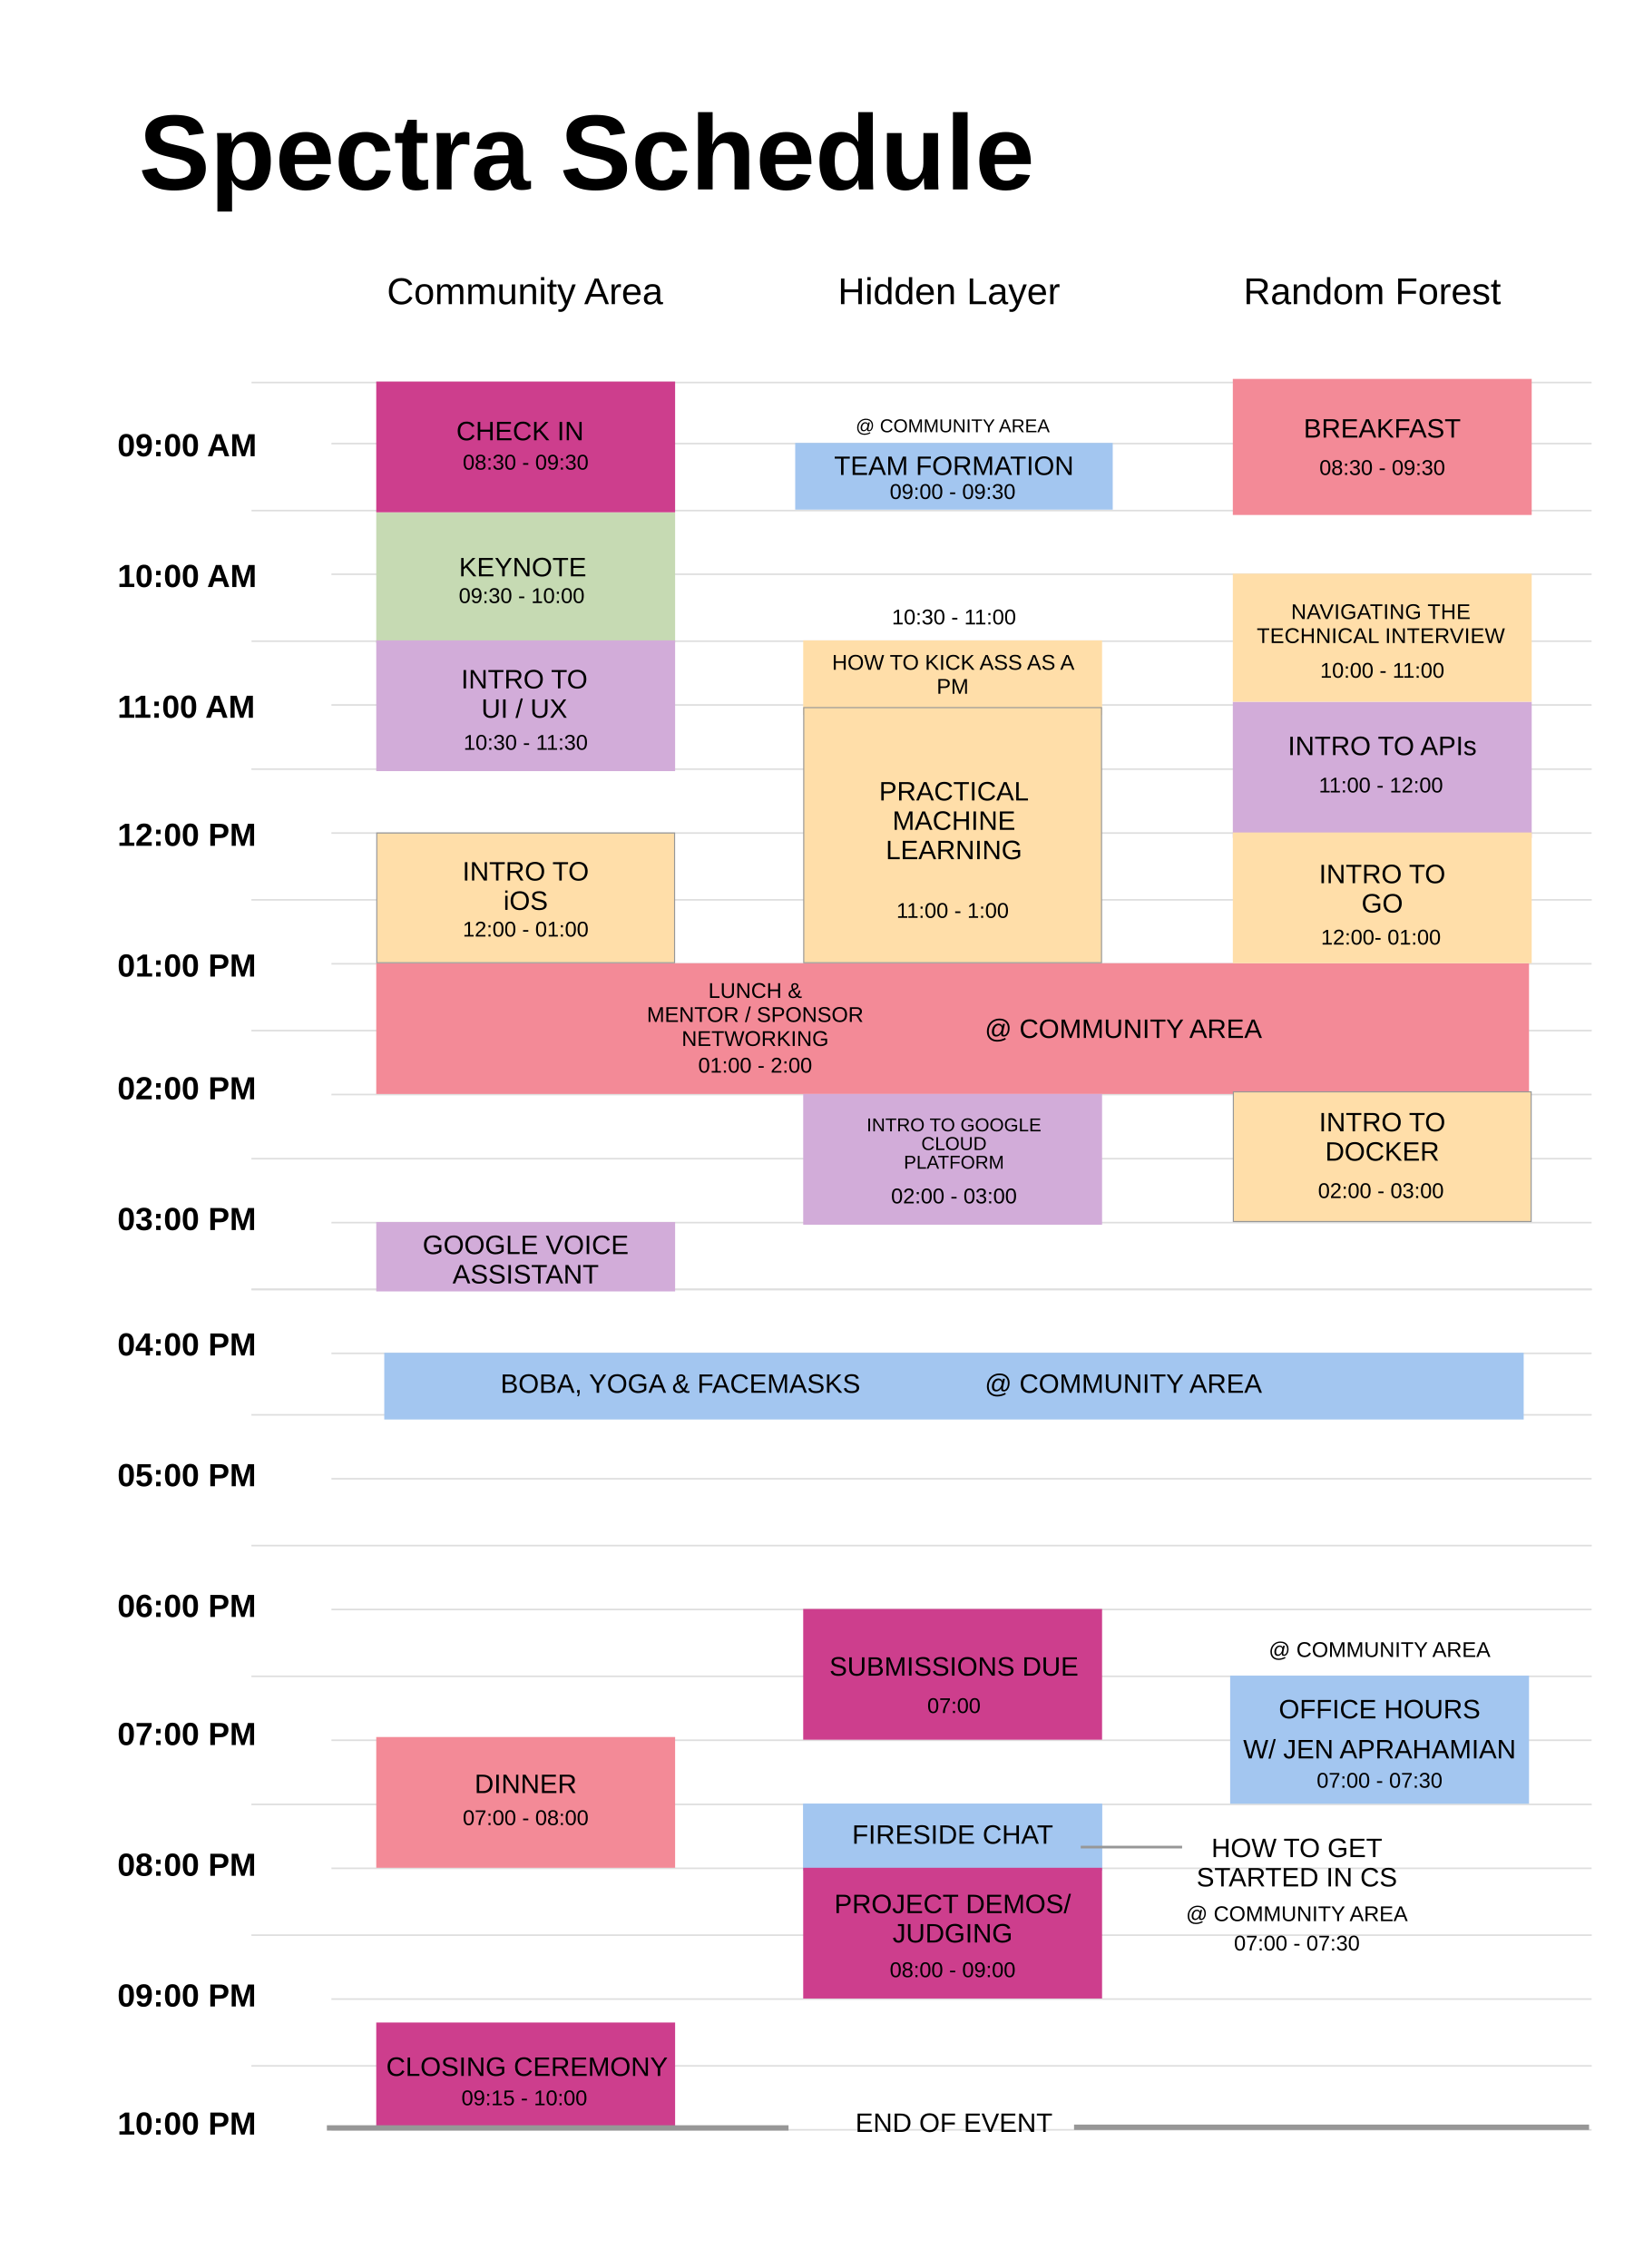
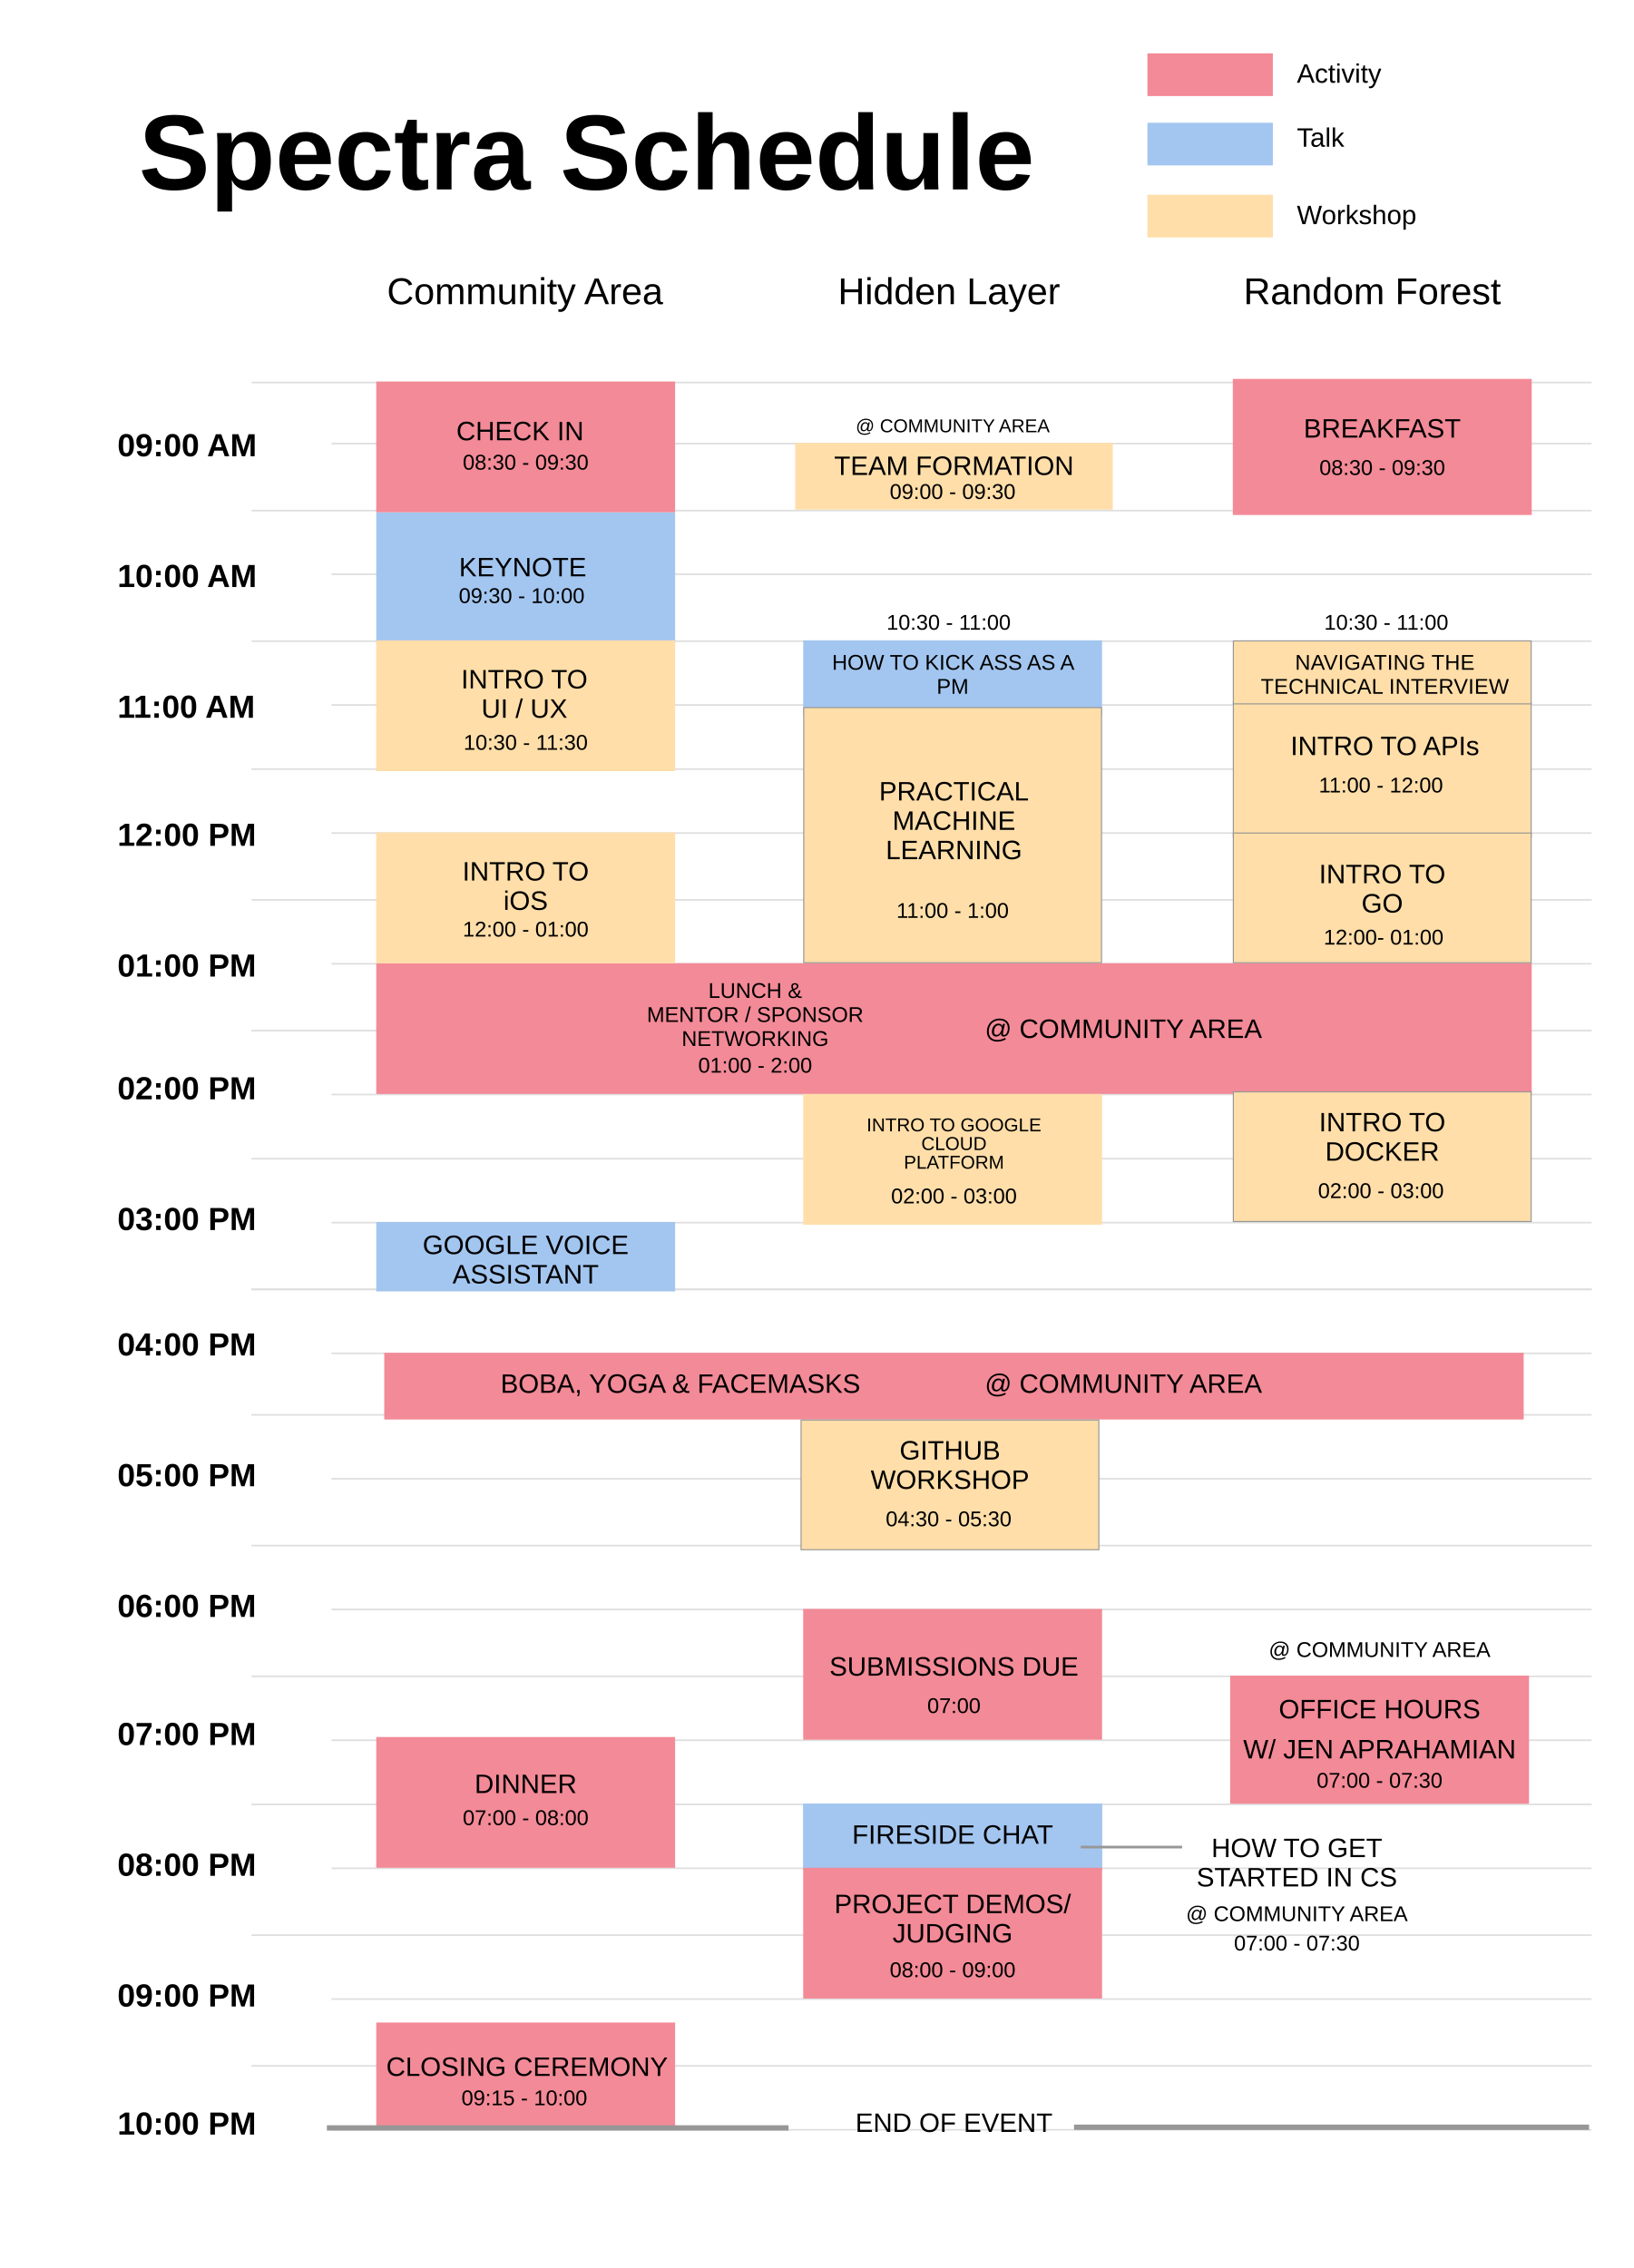
<svg xmlns="http://www.w3.org/2000/svg" width="612px" height="850px" viewBox="0 0 612 850" version="1.1" style="background: #FFFFFF;">
  <defs />
  <g id="Page-1" stroke="none" stroke-width="1" fill="none" fill-rule="evenodd">
    <text id="11:00-AM" font-family="Arial-BoldMT, Arial" font-size="12" font-weight="bold" fill="#000000">
      <tspan x="44" y="269">11:00 AM</tspan>
    </text>
    <text id="10:00-AM" font-family="Arial-BoldMT, Arial" font-size="12" font-weight="bold" fill="#000000">
      <tspan x="44" y="220">10:00 AM</tspan>
    </text>
    <text id="12:00-PM" font-family="Arial-BoldMT, Arial" font-size="12" font-weight="bold" fill="#000000">
      <tspan x="44" y="317">12:00 PM</tspan>
    </text>
    <text id="01:00-PM" font-family="Arial-BoldMT, Arial" font-size="12" font-weight="bold" fill="#000000">
      <tspan x="44" y="366">01:00 PM</tspan>
    </text>
    <text id="09:00-AM" font-family="Arial-BoldMT, Arial" font-size="12" font-weight="bold" fill="#000000">
      <tspan x="44" y="171">09:00 AM</tspan>
    </text>
    <g id="Group-2" transform="translate(94, 143)" fill-rule="nonzero" stroke="#DEDEDE" stroke-linecap="square" stroke-width="0.6">
      <g id="Group-3">
        <path d="M0.556,48.356 L502.155,48.356" id="Line" />
        <path d="M0.556,0.356 L502.155,0.356" id="Line" />
        <path d="M30.5,23.25 L502.155,23.25" id="Line" />
        <path d="M30.5,72.208 L502.155,72.208" id="Line" />
        <path d="M30.5,121.208 L502.155,121.208" id="Line" />
        <path d="M30.5,169.208 L502.155,169.208" id="Line" />
        <path d="M30.5,218.208 L502.155,218.208" id="Line" />
        <path d="M30.5,267.208 L502.155,267.208" id="Line" />
        <path d="M30.5,315.208 L502.155,315.208" id="Line" />
        <path d="M30.5,364.208 L502.155,364.208" id="Line" />
        <path d="M30.5,411.208 L502.155,411.208" id="Line" />
        <path d="M30.5,460.208 L502.155,460.208" id="Line" />
        <path d="M30.5,509.208 L502.155,509.208" id="Line" />
        <path d="M30.5,557.208 L502.155,557.208" id="Line" />
        <path d="M30.5,606.208 L502.155,606.208" id="Line" />
        <path d="M30.5,655.208 L502.155,655.208" id="Line" />
        <path d="M0.556,97.297 L502.155,97.297" id="Line" />
        <path d="M0.509,145.25 L502.202,145.25" id="Line" />
        <path d="M0.509,194.25 L502.202,194.25" id="Line" />
        <path d="M0.509,243.25 L502.202,243.25" id="Line" />
        <path d="M0.509,291.25 L502.202,291.25" id="Line" />
        <path d="M0.509,340.25 L502.202,340.25" id="Line" />
        <path d="M0.509,340.25 L502.202,340.25" id="Line" />
        <path d="M0.509,387.25 L502.202,387.25" id="Line" />
        <path d="M0.509,436.25 L502.202,436.25" id="Line" />
        <path d="M0.509,485.25 L502.202,485.25" id="Line" />
        <path d="M0.509,533.25 L502.202,533.25" id="Line" />
        <path d="M0.509,631.25 L502.202,631.25" id="Line" />
        <path d="M0.509,582.25 L502.202,582.25" id="Line" />
      </g>
    </g>
    <g id="Desktop">
-       <rect id="Rectangle" fill="#C6DAB3" fill-rule="nonzero" x="141" y="192" width="112" height="49" />
-       <rect id="Rectangle" fill="#D2ACD9" fill-rule="nonzero" x="141" y="240" width="112" height="49" />
-       <rect id="Rectangle" fill="#F38A97" fill-rule="nonzero" x="141" y="361" width="432" height="49" />
+       <rect id="Rectangle" fill="#A3C6F0" fill-rule="nonzero" x="141" y="192" width="112" height="49" />
+       <rect id="Rectangle" fill="#F38A97" fill-rule="nonzero" x="141" y="361" width="433" height="49" />
      <rect id="Rectangle" fill="#F38A97" fill-rule="nonzero" x="141" y="651" width="112" height="49" />
-       <rect id="Rectangle" fill="#CD3E8D" fill-rule="nonzero" x="141" y="758" width="112" height="40" />
+       <rect id="Rectangle" fill="#F38A97" fill-rule="nonzero" x="141" y="758" width="112" height="40" />
      <rect id="Rectangle" fill="#F38A97" fill-rule="nonzero" x="462" y="142" width="112" height="51" />
-       <rect id="Rectangle" fill="#D2ACD9" fill-rule="nonzero" x="462" y="263" width="112" height="51" />
-       <rect id="Rectangle" fill="#A3C6F0" fill-rule="nonzero" x="298" y="166" width="119" height="25" />
-       <rect id="Rectangle" fill="#FFDEA9" fill-rule="nonzero" x="301" y="240" width="112" height="28" />
-       <rect id="Rectangle" fill="#D2ACD9" fill-rule="nonzero" x="141" y="458" width="112" height="26" />
+       <path d="M141,240 L253,240 L253,289 L141,289 L141,240 Z M298,166 L417,166 L417,191 L298,191 L298,166 Z" id="Rectangle" fill="#FFDEA9" fill-rule="nonzero" />
+       <rect id="Rectangle" stroke="#979797" stroke-width="0.4" fill="#FFDEA9" fill-rule="nonzero" x="462.2" y="263.2" width="111.6" height="50.6" />
+       <rect id="Rectangle" fill="#A3C6F0" fill-rule="nonzero" x="301" y="240" width="112" height="28" />
+       <rect id="Rectangle" fill="#A3C6F0" fill-rule="nonzero" x="141" y="458" width="112" height="26" />
      <rect id="Rectangle" fill="#A3C6F0" fill-rule="nonzero" x="301" y="676" width="112" height="25" />
      <rect id="Rectangle" fill="#A3C6F0" fill-rule="nonzero" x="301" y="676" width="112" height="25" />
-       <rect id="Rectangle" fill="#A3C6F0" fill-rule="nonzero" x="461" y="628" width="112" height="48" />
+       <rect id="Rectangle" fill="#F38A97" fill-rule="nonzero" x="461" y="628" width="112" height="48" />
      <rect id="Rectangle" stroke="#979797" stroke-width="0.4" fill="#FFDEA9" fill-rule="nonzero" x="301.2" y="265.2" width="111.6" height="95.6" />
-       <rect id="Rectangle" fill="#FFDEA9" fill-rule="nonzero" x="462" y="215" width="112" height="48" />
+       <rect id="Rectangle" stroke="#979797" stroke-width="0.4" fill="#FFDEA9" fill-rule="nonzero" x="462.2" y="240.2" width="111.6" height="23.6" />
      <rect id="Rectangle" stroke="#979797" stroke-width="0.4" fill="#FFDEA9" fill-rule="nonzero" x="462.2" y="409.2" width="111.6" height="48.6" />
-       <rect id="Rectangle" fill="#FFDEA9" fill-rule="nonzero" x="462" y="312" width="112" height="49" />
-       <rect id="Rectangle" fill="#CD3E8D" fill-rule="nonzero" x="301" y="700" width="112" height="49" />
-       <rect id="Rectangle" fill="#A3C6F0" fill-rule="nonzero" x="144" y="507" width="427" height="25" />
-       <rect id="Rectangle" fill="#CD3E8D" fill-rule="nonzero" x="301" y="603" width="112" height="49" />
+       <rect id="Rectangle" stroke="#979797" stroke-width="0.4" fill="#FFDEA9" fill-rule="nonzero" x="462.2" y="312.2" width="111.6" height="48.6" />
+       <rect id="Rectangle" fill="#F38A97" fill-rule="nonzero" x="301" y="700" width="112" height="49" />
+       <rect id="Rectangle" fill="#F38A97" fill-rule="nonzero" x="144" y="507" width="427" height="25" />
+       <rect id="Rectangle" fill="#F38A97" fill-rule="nonzero" x="301" y="603" width="112" height="49" />
      <text id="KEYNOTE" font-family="ArialMT, Arial" font-size="10" font-weight="normal" fill="#000000">
        <tspan x="172" y="216">KEYNOTE</tspan>
      </text>
      <text id="PRACTICAL-MACHINE-LE" font-family="ArialMT, Arial" font-size="10" font-weight="normal" fill="#000000">
        <tspan x="329.438" y="300">PRACTICAL</tspan>
        <tspan x="334.443" y="311">MACHINE </tspan>
        <tspan x="331.938" y="322">LEARNING </tspan>
      </text>
      <text id="10:30---11:30" font-family="ArialMT, Arial" font-size="8" font-weight="normal" fill="#000000">
        <tspan x="173.723" y="281">10:30 - 11:30</tspan>
      </text>
      <text id="Spectra-Schedule" font-family="Arial-BoldMT, Arial" font-size="40" font-weight="bold" fill="#000000">
        <tspan x="52" y="71">Spectra Schedule</tspan>
      </text>
      <text id="Community-Area" font-family="ArialMT, Arial" font-size="14" font-weight="normal" fill="#000000">
        <tspan x="145" y="114">Community Area</tspan>
      </text>
      <text id="Hidden-Layer" font-family="ArialMT, Arial" font-size="14" font-weight="normal" fill="#000000">
        <tspan x="314" y="114">Hidden Layer</tspan>
      </text>
      <text id="Random-Forest" font-family="ArialMT, Arial" font-size="14" font-weight="normal" fill="#000000">
        <tspan x="466" y="114">Random Forest</tspan>
      </text>
-       <rect id="Rectangle" fill="#CD3E8D" fill-rule="nonzero" x="141" y="143" width="112" height="49" />
+       <text id="Activity" font-family="ArialMT, Arial" font-size="10" font-weight="normal" fill="#000000">
+         <tspan x="486" y="31">Activity</tspan>
+       </text>
+       <text id="Talk" font-family="ArialMT, Arial" font-size="10" font-weight="normal" fill="#000000">
+         <tspan x="486" y="55">Talk</tspan>
+       </text>
+       <text id="Workshop" font-family="ArialMT, Arial" font-size="10" font-weight="normal" fill="#000000">
+         <tspan x="486" y="84">Workshop</tspan>
+       </text>
+       <rect id="Rectangle" fill="#F38A97" fill-rule="nonzero" x="141" y="143" width="112" height="49" />
      <text id="CHECK-IN" font-family="ArialMT, Arial" font-size="10" font-weight="normal" fill="#000000">
        <tspan x="171" y="165">CHECK IN</tspan>
      </text>
      <text id="LUNCH-&amp;-MENTOR-/-SPO" font-family="ArialMT, Arial" font-size="8" font-weight="normal" fill="#000000">
        <tspan x="265.441" y="374">LUNCH &amp; </tspan>
        <tspan x="242.402" y="383">MENTOR / SPONSOR </tspan>
        <tspan x="255.445" y="392">NETWORKING</tspan>
      </text>
      <text id="08:30---09:30" font-family="ArialMT, Arial" font-size="8" font-weight="normal" fill="#000000">
        <tspan x="173.426" y="176">08:30 - 09:30</tspan>
      </text>
      <text id="09:30---10:00" font-family="ArialMT, Arial" font-size="8" font-weight="normal" fill="#000000">
        <tspan x="171.926" y="226">09:30 - 10:00</tspan>
      </text>
      <text id="TEAM-FORMATION" font-family="ArialMT, Arial" font-size="10" font-weight="normal" fill="#000000">
        <tspan x="312.595" y="178">TEAM FORMATION </tspan>
      </text>
      <text id="HOW-TO-KICK-ASS-AS-A" font-family="ArialMT, Arial" font-size="8" font-weight="normal" fill="#000000">
        <tspan x="311.797" y="251">HOW TO KICK ASS AS A </tspan>
        <tspan x="351" y="260">PM</tspan>
      </text>
      <text id="INTRO-TO-UI-/-UX" font-family="ArialMT, Arial" font-size="10" font-weight="normal" fill="#000000">
        <tspan x="172.794" y="258">INTRO TO </tspan>
        <tspan x="180.387" y="269">UI / UX</tspan>
      </text>
      <text id="09:00---09:30" font-family="ArialMT, Arial" font-size="8" font-weight="normal" fill="#000000">
        <tspan x="333.426" y="187">09:00 - 09:30</tspan>
      </text>
      <text id="BREAKFAST" font-family="ArialMT, Arial" font-size="10" font-weight="normal" fill="#000000">
        <tspan x="488.547" y="164">BREAKFAST</tspan>
      </text>
      <text id="08:30---09:30" font-family="ArialMT, Arial" font-size="8" font-weight="normal" fill="#000000">
        <tspan x="494.426" y="178">08:30 - 09:30</tspan>
      </text>
      <text id="DINNER" font-family="ArialMT, Arial" font-size="10" font-weight="normal" fill="#000000">
        <tspan x="177.833" y="672">DINNER</tspan>
      </text>
      <text id="07:00---08:00" font-family="ArialMT, Arial" font-size="8" font-weight="normal" fill="#000000">
        <tspan x="173.426" y="684">07:00 - 08:00</tspan>
      </text>
      <text id="07:00---07:30" font-family="ArialMT, Arial" font-size="8" font-weight="normal" fill="#000000">
        <tspan x="462.426" y="731">07:00 - 07:30</tspan>
      </text>
      <text id="INTRO-TO-APIs" font-family="ArialMT, Arial" font-size="10" font-weight="normal" fill="#000000">
-         <tspan x="482.622" y="283">INTRO TO APIs</tspan>
+         <tspan x="483.622" y="283">INTRO TO APIs</tspan>
      </text>
      <text id="11:00---12:00" font-family="ArialMT, Arial" font-size="8" font-weight="normal" fill="#000000">
        <tspan x="494.223" y="297">11:00 - 12:00 </tspan>
      </text>
      <text id="INTRO-TO-GO" font-family="ArialMT, Arial" font-size="10" font-weight="normal" fill="#000000">
        <tspan x="494.294" y="331">INTRO TO </tspan>
        <tspan x="510.222" y="342">GO</tspan>
      </text>
      <text id="INTRO-TO-DOCKER" font-family="ArialMT, Arial" font-size="10" font-weight="normal" fill="#000000">
        <tspan x="494.294" y="424">INTRO TO </tspan>
        <tspan x="496.608" y="435">DOCKER </tspan>
      </text>
      <text id="12:00--01:00" font-family="ArialMT, Arial" font-size="8" font-weight="normal" fill="#000000">
-         <tspan x="495.037" y="354">12:00- 01:00</tspan>
+         <tspan x="496.037" y="354">12:00- 01:00</tspan>
      </text>
      <text id="02:00---03:00" font-family="ArialMT, Arial" font-size="8" font-weight="normal" fill="#000000">
        <tspan x="493.926" y="449">02:00 - 03:00</tspan>
+       </text>
+       <rect id="Rectangle" stroke="#979797" stroke-width="0.4" fill="#FFDEA9" fill-rule="nonzero" x="300.2" y="532.2" width="111.6" height="48.6" />
+       <text id="GITHUB-WORKSHOP" font-family="ArialMT, Arial" font-size="10" font-weight="normal" fill="#000000">
+         <tspan x="337.111" y="547">GITHUB</tspan>
+         <tspan x="326.276" y="558">WORKSHOP</tspan>
+       </text>
+       <text id="04:30---05:30" font-family="ArialMT, Arial" font-size="8" font-weight="normal" fill="#000000">
+         <tspan x="331.926" y="572">04:30 - 05:30</tspan>
      </text>
      <text id="GOOGLE-VOICE-ASSISTA" font-family="ArialMT, Arial" font-size="10" font-weight="normal" fill="#000000">
        <tspan x="158.379" y="470">GOOGLE VOICE </tspan>
        <tspan x="169.588" y="481">ASSISTANT</tspan>
      </text>
      <text id="BOBA,-YOGA-&amp;-FACEMAS" font-family="ArialMT, Arial" font-size="10" font-weight="normal" fill="#000000">
        <tspan x="187.568" y="522">BOBA, YOGA &amp; FACEMASKS</tspan>
      </text>
      <text id="@-COMMUNITY-AREA" font-family="ArialMT, Arial" font-size="10" font-weight="normal" fill="#000000">
        <tspan x="369.066" y="389">@ COMMUNITY AREA</tspan>
      </text>
      <text id="@-COMMUNITY-AREA" font-family="ArialMT, Arial" font-size="10" font-weight="normal" fill="#000000">
        <tspan x="369.066" y="522">@ COMMUNITY AREA</tspan>
      </text>
      <text id="@-COMMUNITY-AREA" font-family="ArialMT, Arial" font-size="8" font-weight="normal" fill="#000000">
        <tspan x="444.453" y="720">@ COMMUNITY AREA</tspan>
      </text>
      <text id="@-COMMUNITY-AREA" font-family="ArialMT, Arial" font-size="8" font-weight="normal" fill="#000000">
        <tspan x="475.453" y="621">@ COMMUNITY AREA</tspan>
      </text>
      <text id="HOW-TO-GET-STARTED-I" font-family="ArialMT, Arial" font-size="10" font-weight="normal" fill="#000000">
        <tspan x="453.961" y="696">HOW TO GET</tspan>
        <tspan x="448.402" y="707">STARTED IN CS</tspan>
      </text>
      <text id="FIRESIDE-CHAT" font-family="ArialMT, Arial" font-size="10" font-weight="normal" fill="#000000">
        <tspan x="319.312" y="691">FIRESIDE CHAT</tspan>
      </text>
      <text id="OFFICE-HOURS" font-family="ArialMT, Arial" font-size="10" font-weight="normal" fill="#000000">
        <tspan x="479.222" y="644">OFFICE HOURS</tspan>
      </text>
      <text id="SUBMISSIONS-DUE" font-family="ArialMT, Arial" font-size="10" font-weight="normal" fill="#000000">
        <tspan x="310.825" y="628">SUBMISSIONS DUE</tspan>
      </text>
      <text id="NAVIGATING-THE-TECHN" font-family="ArialMT, Arial" font-size="8" font-weight="normal" letter-spacing="0.08" fill="#000000">
-         <tspan x="483.825" y="232">NAVIGATING THE </tspan>
-         <tspan x="470.957" y="241">TECHNICAL INTERVIEW</tspan>
-       </text>
-       <text id="10:00---11:00" font-family="ArialMT, Arial" font-size="8" font-weight="normal" fill="#000000">
-         <tspan x="494.723" y="254">10:00 - 11:00</tspan>
+         <tspan x="485.325" y="251">NAVIGATING THE </tspan>
+         <tspan x="472.457" y="260">TECHNICAL INTERVIEW</tspan>
      </text>
      <text id="07:00" font-family="ArialMT, Arial" font-size="8" font-weight="normal" fill="#000000">
        <tspan x="347.49" y="642">07:00</tspan>
      </text>
      <text id="PROJECT-DEMOS/JUDGIN" font-family="ArialMT, Arial" font-size="10" font-weight="normal" fill="#000000">
        <tspan x="312.642" y="717">PROJECT DEMOS/</tspan>
        <tspan x="334.5" y="728">JUDGING </tspan>
      </text>
      <text id="08:00---09:00" font-family="ArialMT, Arial" font-size="8" font-weight="normal" fill="#000000">
        <tspan x="333.426" y="741">08:00 - 09:00</tspan>
      </text>
      <text id="CLOSING-CEREMONY" font-family="ArialMT, Arial" font-size="10" font-weight="normal" fill="#000000">
        <tspan x="144.714" y="778">CLOSING CEREMONY</tspan>
      </text>
      <text id="END-OF-EVENT" font-family="ArialMT, Arial" font-size="10" font-weight="normal" fill="#000000">
        <tspan x="320.552" y="799">END OF EVENT</tspan>
      </text>
      <text id="09:15---10:00" font-family="ArialMT, Arial" font-size="8" font-weight="normal" fill="#000000">
        <tspan x="172.926" y="789">09:15 - 10:00</tspan>
      </text>
      <text id="11:00---1:00" font-family="ArialMT, Arial" font-size="8" font-weight="normal" fill="#000000">
        <tspan x="335.947" y="344">11:00 - 1:00</tspan>
      </text>
      <text id="10:30---11:00" font-family="ArialMT, Arial" font-size="8" font-weight="normal" fill="#000000">
-         <tspan x="334.223" y="234">10:30 - 11:00</tspan>
+         <tspan x="332.223" y="236">10:30 - 11:00</tspan>
+       </text>
+       <text id="10:30---11:00" font-family="ArialMT, Arial" font-size="8" font-weight="normal" fill="#000000">
+         <tspan x="496.223" y="236">10:30 - 11:00</tspan>
      </text>
      <text id="01:00---2:00" font-family="ArialMT, Arial" font-size="8" font-weight="normal" fill="#000000">
        <tspan x="261.65" y="402">01:00 - 2:00</tspan>
      </text>
      <path d="M405.5,692.25 L442.5,692.25" id="Line-2" stroke="#979797" stroke-linecap="square" fill-rule="nonzero" />
      <text id="07:00---07:30" font-family="ArialMT, Arial" font-size="8" font-weight="normal" fill="#000000">
        <tspan x="493.426" y="670">07:00 - 07:30</tspan>
      </text>
      <text id="W/-JEN-APRAHAMIAN" font-family="ArialMT, Arial" font-size="10" font-weight="normal" fill="#000000">
        <tspan x="465.882" y="659">W/ JEN APRAHAMIAN</tspan>
      </text>
      <text id="@-COMMUNITY-AREA" font-family="ArialMT, Arial" font-size="7" font-weight="normal" fill="#000000">
        <tspan x="320.674" y="162"> @ COMMUNITY AREA</tspan>
      </text>
      <text id="02:00-PM" font-family="Arial-BoldMT, Arial" font-size="12" font-weight="bold" fill="#000000">
        <tspan x="44" y="412">02:00 PM</tspan>
      </text>
      <text id="03:00-PM" font-family="Arial-BoldMT, Arial" font-size="12" font-weight="bold" fill="#000000">
        <tspan x="44" y="461">03:00 PM</tspan>
      </text>
      <text id="04:00-PM" font-family="Arial-BoldMT, Arial" font-size="12" font-weight="bold" fill="#000000">
        <tspan x="44" y="508">04:00 PM</tspan>
      </text>
      <text id="05:00-PM" font-family="Arial-BoldMT, Arial" font-size="12" font-weight="bold" fill="#000000">
        <tspan x="44" y="557">05:00 PM</tspan>
      </text>
      <text id="06:00-PM" font-family="Arial-BoldMT, Arial" font-size="12" font-weight="bold" fill="#000000">
        <tspan x="44" y="606">06:00 PM</tspan>
      </text>
      <text id="07:00-PM" font-family="Arial-BoldMT, Arial" font-size="12" font-weight="bold" fill="#000000">
        <tspan x="44" y="654">07:00 PM</tspan>
      </text>
      <text id="08:00-PM" font-family="Arial-BoldMT, Arial" font-size="12" font-weight="bold" fill="#000000">
        <tspan x="44" y="703">08:00 PM</tspan>
      </text>
      <text id="09:00-PM" font-family="Arial-BoldMT, Arial" font-size="12" font-weight="bold" fill="#000000">
        <tspan x="44" y="752">09:00 PM</tspan>
      </text>
      <text id="10:00-PM" font-family="Arial-BoldMT, Arial" font-size="12" font-weight="bold" fill="#000000">
        <tspan x="44" y="800">10:00 PM</tspan>
      </text>
-       <rect id="Rectangle" fill="#D2ACD9" fill-rule="nonzero" x="301" y="410" width="112" height="49" />
+       <rect id="Rectangle" fill="#FFDEA9" fill-rule="nonzero" x="301" y="410" width="112" height="49" />
      <text id="INTRO-TO-GOOGLE-CLOU" font-family="ArialMT, Arial" font-size="7" font-weight="normal" fill="#000000">
        <tspan x="324.763" y="424">INTRO TO GOOGLE </tspan>
        <tspan x="345.248" y="431">CLOUD</tspan>
        <tspan x="338.703" y="438">PLATFORM</tspan>
      </text>
      <text id="02:00---03:00" font-family="ArialMT, Arial" font-size="8" font-weight="normal" fill="#000000">
        <tspan x="333.926" y="451">02:00 - 03:00</tspan>
      </text>
-       <rect id="Rectangle" stroke="#979797" stroke-width="0.4" fill="#FFDEA9" fill-rule="nonzero" x="141.2" y="312.2" width="111.6" height="48.6" />
+       <rect id="Rectangle" fill="#FFDEA9" fill-rule="nonzero" x="141" y="312" width="112" height="49" />
      <text id="INTRO-TO-iOS" font-family="ArialMT, Arial" font-size="10" font-weight="normal" fill="#000000">
        <tspan x="173.294" y="330">INTRO TO</tspan>
        <tspan x="188.665" y="341">iOS </tspan>
      </text>
      <text id="12:00---01:00" font-family="ArialMT, Arial" font-size="8" font-weight="normal" fill="#000000">
        <tspan x="173.426" y="351">12:00 - 01:00 </tspan>
      </text>
      <path d="M123.5,797.5 L294.5,797.5" id="Line-3" stroke="#979797" stroke-width="2" stroke-linecap="square" fill-rule="nonzero" />
      <path d="M403.5,797.25 L594.5,797.25" id="Line-3" stroke="#979797" stroke-width="2" stroke-linecap="square" fill-rule="nonzero" />
+       <rect id="Rectangle-2" fill="#F38A97" fill-rule="nonzero" x="430" y="20" width="47" height="16" />
+       <rect id="Rectangle-2" fill="#A3C6F0" fill-rule="nonzero" x="430" y="46" width="47" height="16" />
+       <rect id="Rectangle-2" fill="#FFDEA9" fill-rule="nonzero" x="430" y="73" width="47" height="16" />
    </g>
  </g>
</svg>
